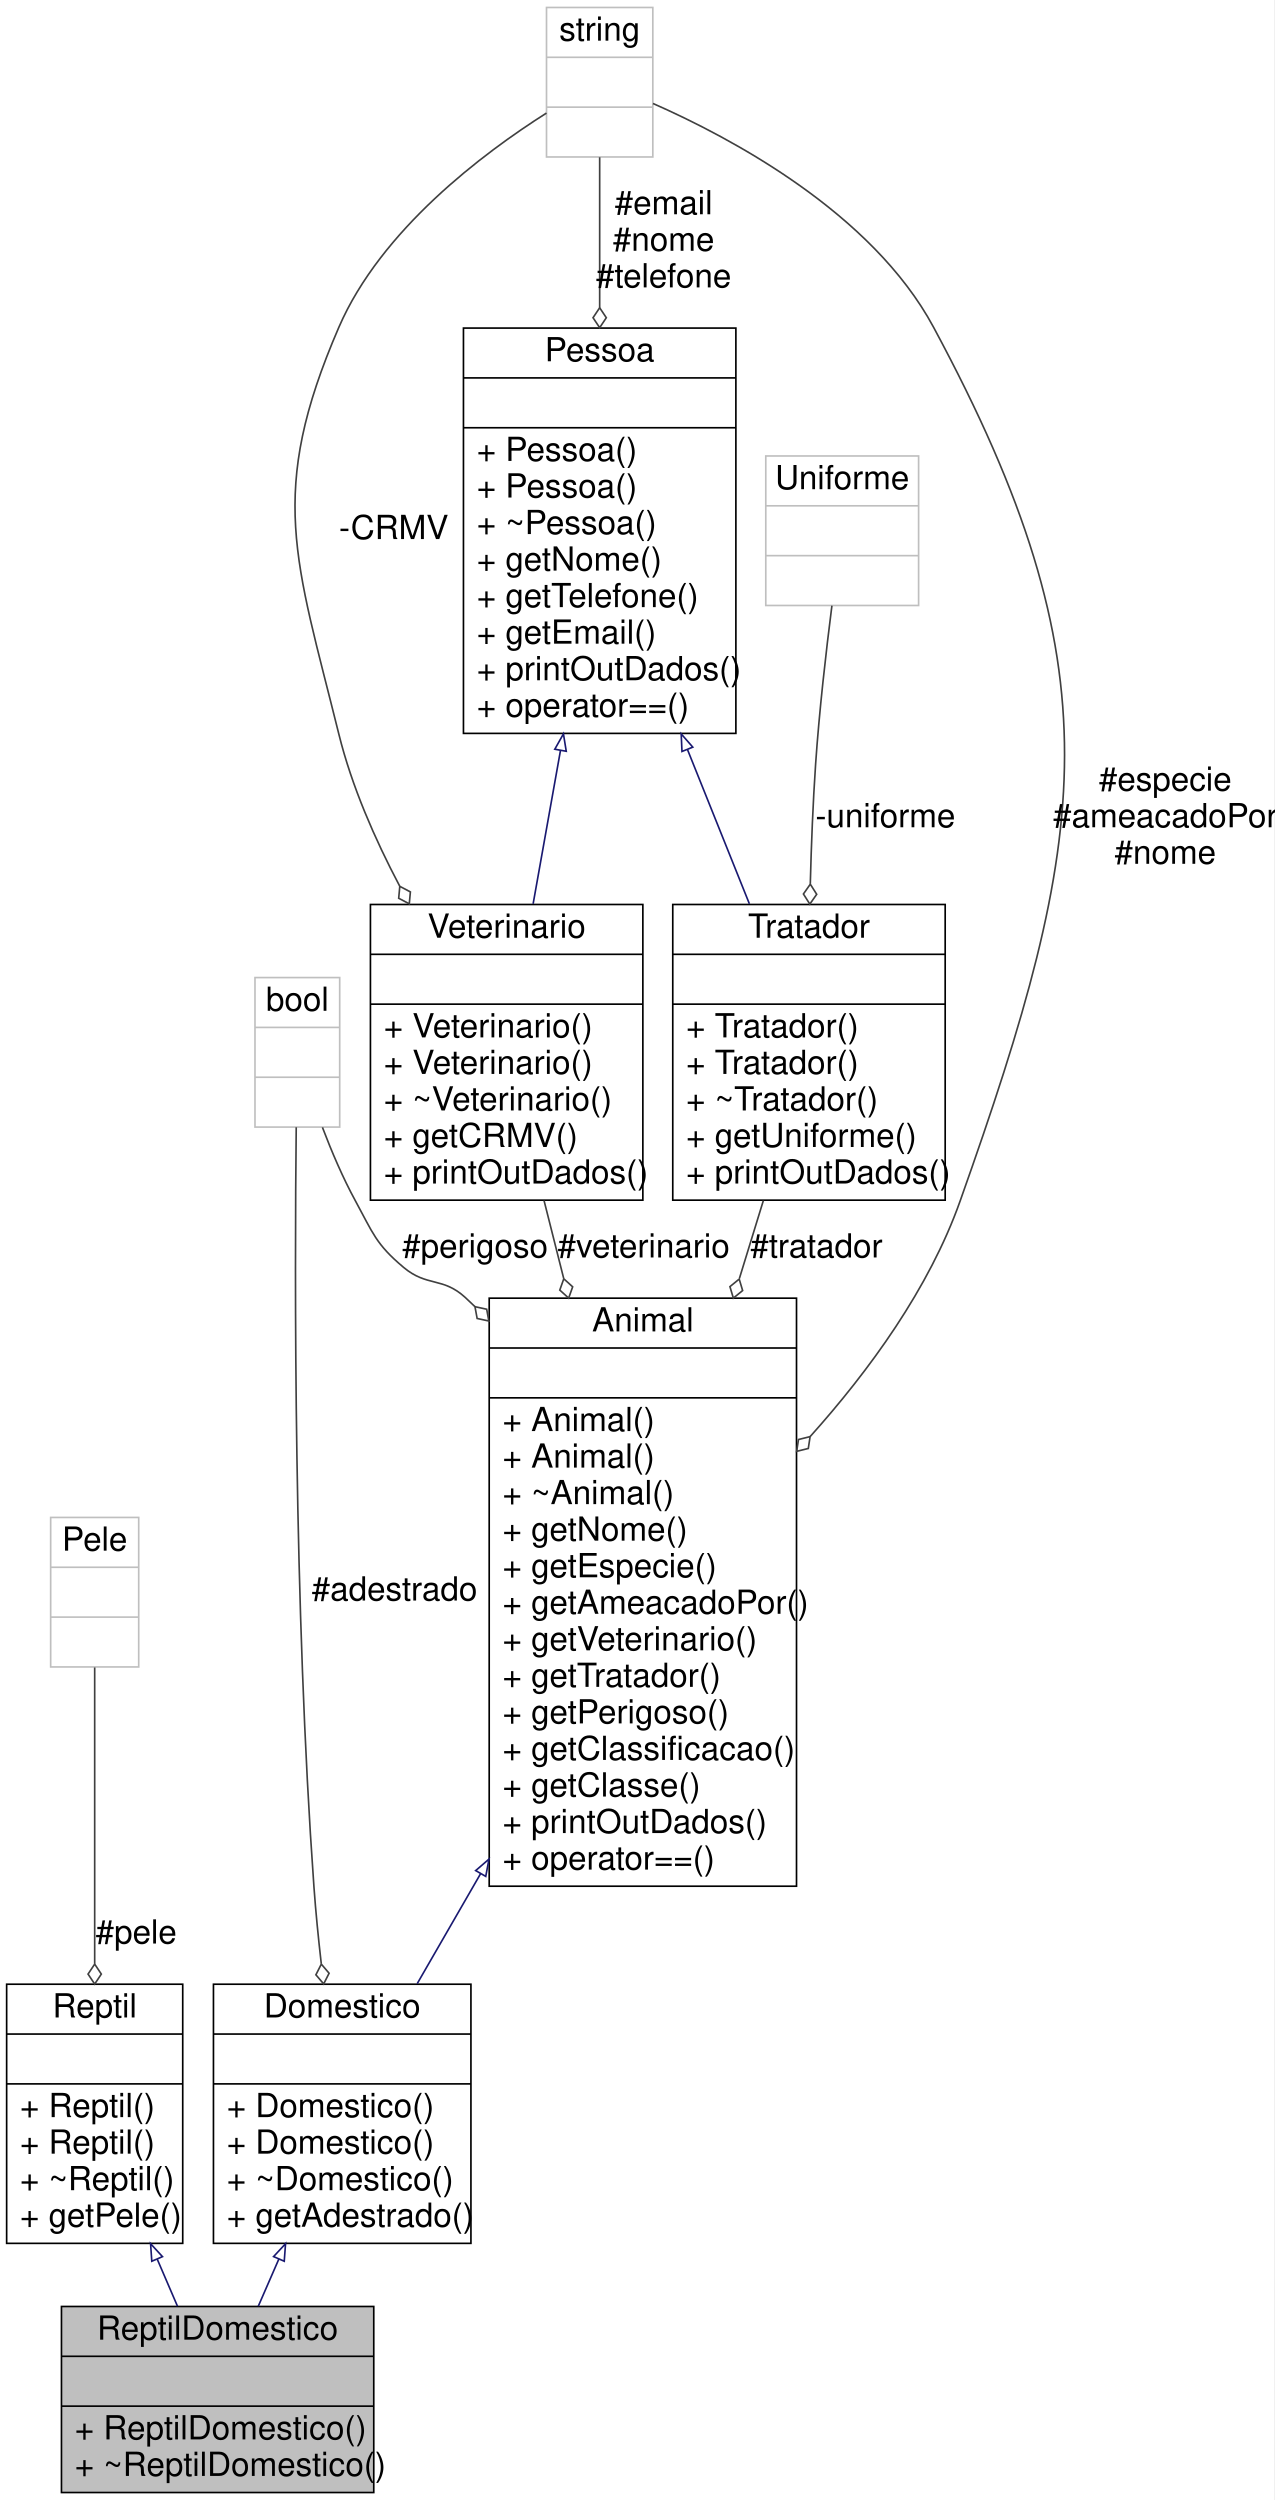
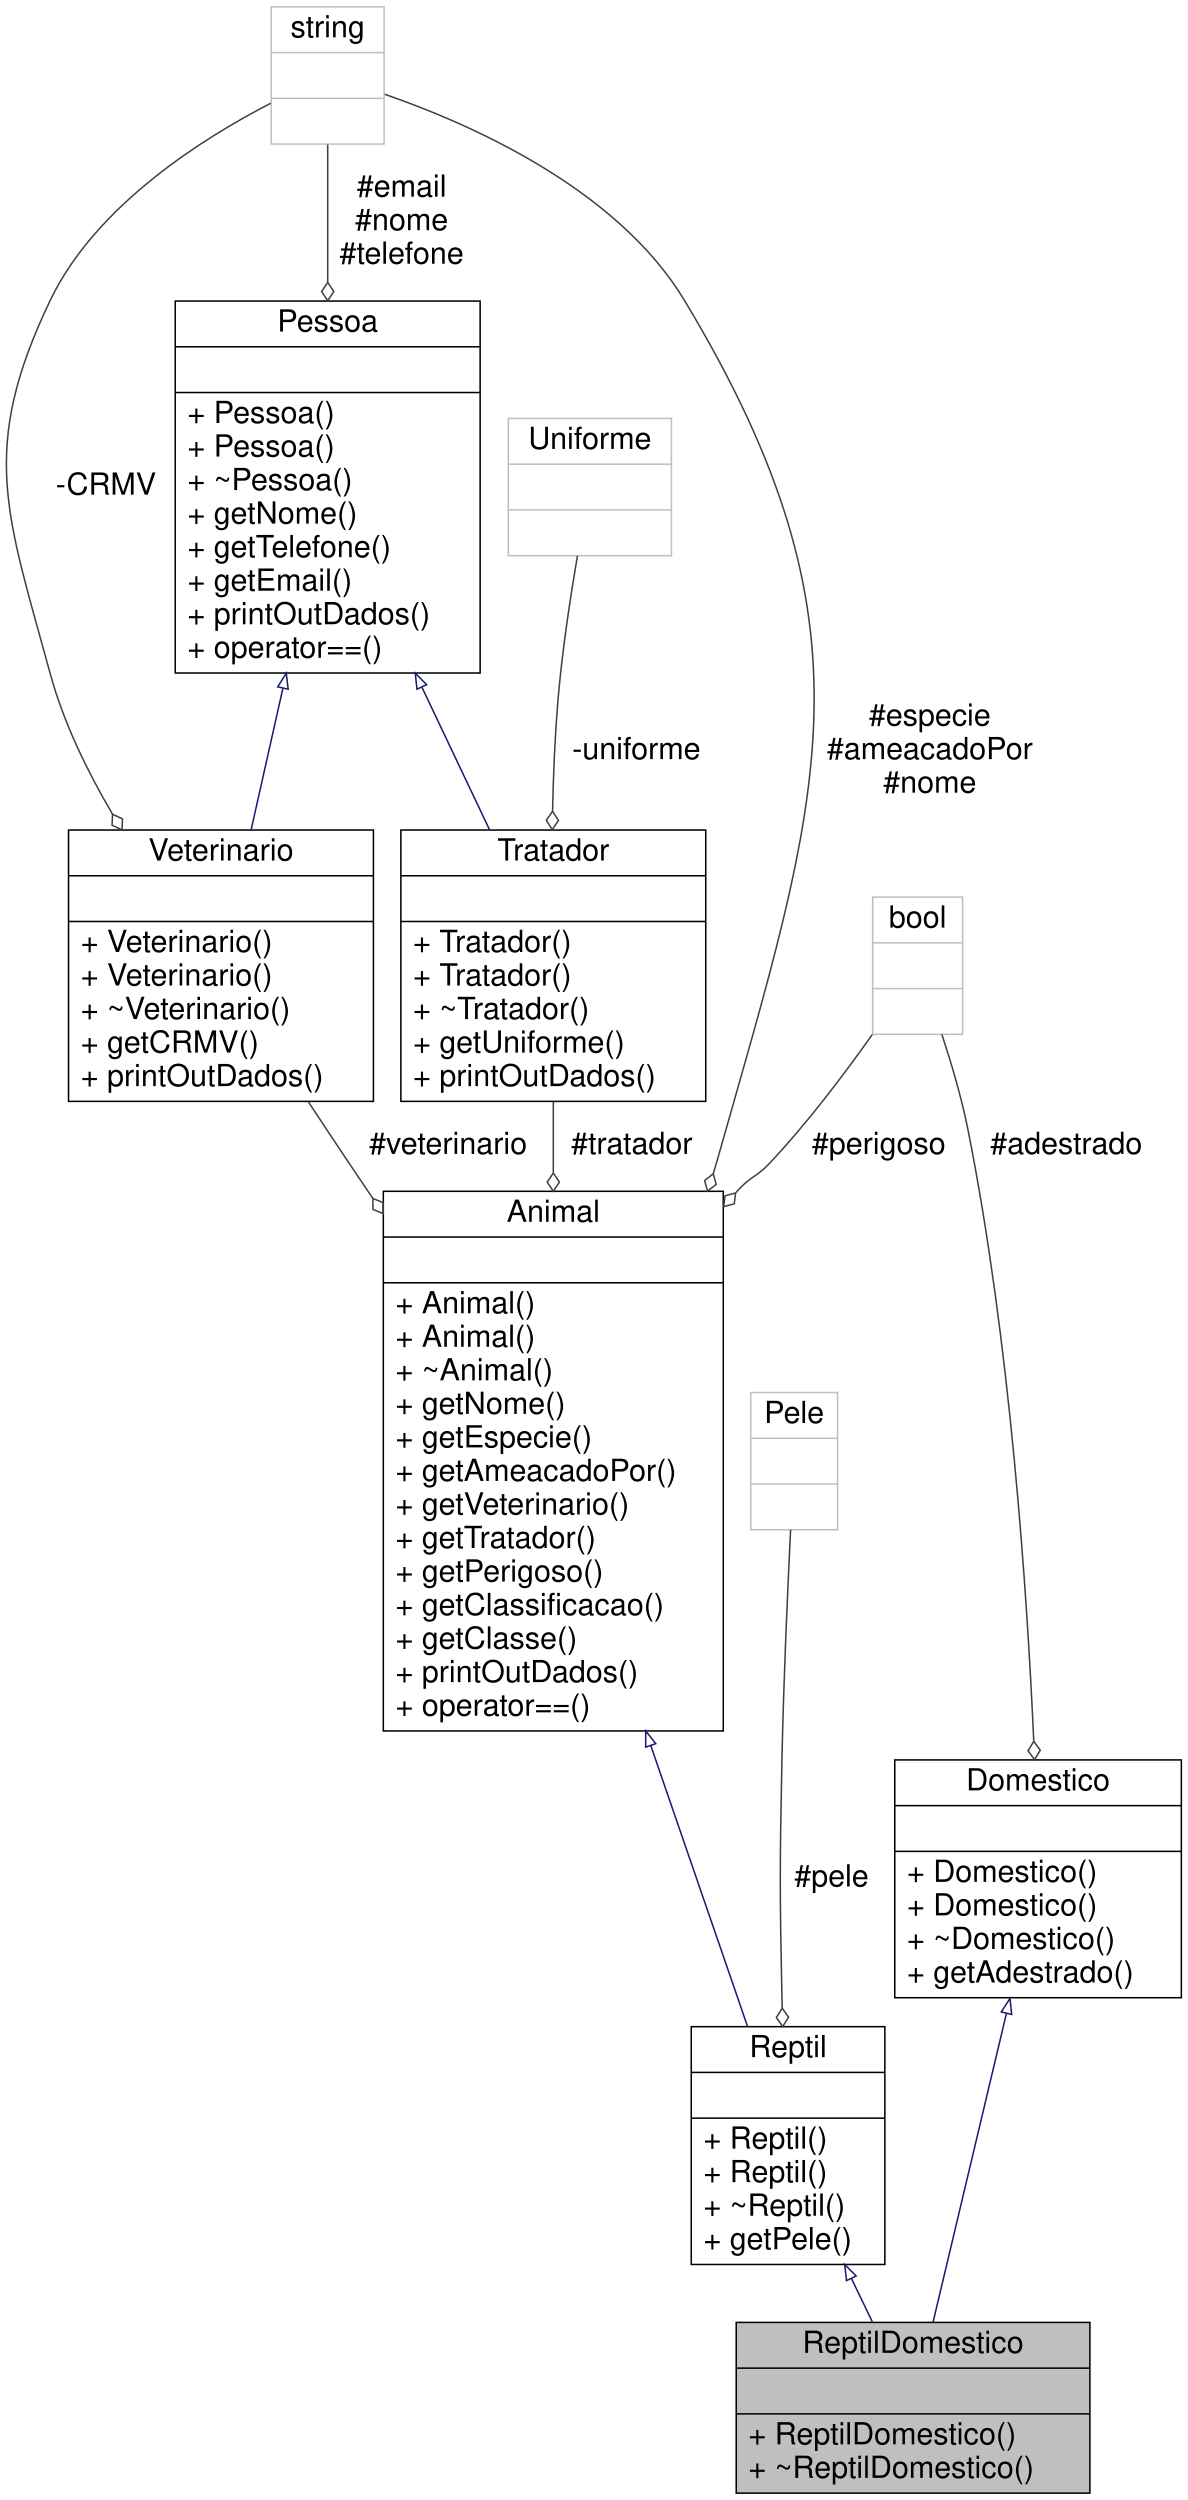
- <svg xmlns="http://www.w3.org/2000/svg" xmlns:xlink="http://www.w3.org/1999/xlink" width="767pt" height="1505pt" viewBox="0.00 0.00 767.00 1505.00">
-   <g id="graph0" class="graph" transform="scale(1 1) rotate(0) translate(4 1501)">
-     <polygon fill="#ffffff" stroke="transparent" points="-4,4 -4,-1501 763,-1501 763,4 -4,4" />
+ <svg xmlns="http://www.w3.org/2000/svg" xmlns:xlink="http://www.w3.org/1999/xlink" width="779pt" height="1640pt" viewBox="0.00 0.00 778.93 1640.00">
+   <g id="graph0" class="graph" transform="scale(1 1) rotate(0) translate(4 1636)">
+     <polygon fill="white" stroke="transparent" points="-4,4 -4,-1636 774.93,-1636 774.93,4 -4,4" />
    <g id="node1" class="node">
-       <polygon fill="#bfbfbf" stroke="#000000" points="33,-.5 33,-112.5 221,-112.5 221,-.5 33,-.5" />
-       <text text-anchor="middle" x="127" y="-92.5" font-family="Helvetica,sans-Serif" font-size="20.00" fill="#000000">ReptilDomestico</text>
-       <polyline fill="none" stroke="#000000" points="33,-82.5 221,-82.5 " />
-       <text text-anchor="middle" x="127" y="-62.5" font-family="Helvetica,sans-Serif" font-size="20.00" fill="#000000"> </text>
-       <polyline fill="none" stroke="#000000" points="33,-52.5 221,-52.5 " />
-       <text text-anchor="start" x="41" y="-32.5" font-family="Helvetica,sans-Serif" font-size="20.00" fill="#000000">+ ReptilDomestico()</text>
-       <text text-anchor="start" x="41" y="-10.5" font-family="Helvetica,sans-Serif" font-size="20.00" fill="#000000">+ ~ReptilDomestico()</text>
+       <g id="a_node1">
+         <a xlink:title="Implementação de animal com Classe e Categoria.">
+           <polygon fill="#bfbfbf" stroke="black" points="478.93,-0.5 478.93,-112.5 710.93,-112.5 710.93,-0.5 478.93,-0.5" />
+           <text text-anchor="middle" x="594.93" y="-92.5" font-family="Helvetica,sans-Serif" font-size="20.00">ReptilDomestico</text>
+           <polyline fill="none" stroke="black" points="478.93,-82.5 710.93,-82.5 " />
+           <text text-anchor="middle" x="594.93" y="-62.5" font-family="Helvetica,sans-Serif" font-size="20.00"> </text>
+           <polyline fill="none" stroke="black" points="478.93,-52.5 710.93,-52.5 " />
+           <text text-anchor="start" x="486.93" y="-32.5" font-family="Helvetica,sans-Serif" font-size="20.00">+ ReptilDomestico()</text>
+           <text text-anchor="start" x="486.93" y="-10.5" font-family="Helvetica,sans-Serif" font-size="20.00">+ ~ReptilDomestico()</text>
+         </a>
+       </g>
    </g>
    <g id="node2" class="node">
      <g id="a_node2">
-         <a xlink:href="classReptil.html" target="_top" xlink:title="Classificação base para Repteis. ">
-           <polygon fill="#ffffff" stroke="#000000" points="0,-150.5 0,-306.5 106,-306.5 106,-150.5 0,-150.5" />
-           <text text-anchor="middle" x="53" y="-286.5" font-family="Helvetica,sans-Serif" font-size="20.00" fill="#000000">Reptil</text>
-           <polyline fill="none" stroke="#000000" points="0,-276.5 106,-276.5 " />
-           <text text-anchor="middle" x="53" y="-256.5" font-family="Helvetica,sans-Serif" font-size="20.00" fill="#000000"> </text>
-           <polyline fill="none" stroke="#000000" points="0,-246.5 106,-246.5 " />
-           <text text-anchor="start" x="8" y="-226.5" font-family="Helvetica,sans-Serif" font-size="20.00" fill="#000000">+ Reptil()</text>
-           <text text-anchor="start" x="8" y="-204.5" font-family="Helvetica,sans-Serif" font-size="20.00" fill="#000000">+ Reptil()</text>
-           <text text-anchor="start" x="8" y="-182.5" font-family="Helvetica,sans-Serif" font-size="20.00" fill="#000000">+ ~Reptil()</text>
-           <text text-anchor="start" x="8" y="-160.5" font-family="Helvetica,sans-Serif" font-size="20.00" fill="#000000">+ getPele()</text>
+         <a xlink:href="classReptil.html" target="_top" xlink:title="Classificação base para Repteis.">
+           <polygon fill="white" stroke="black" points="449.43,-150.5 449.43,-306.5 576.43,-306.5 576.43,-150.5 449.43,-150.5" />
+           <text text-anchor="middle" x="512.93" y="-286.5" font-family="Helvetica,sans-Serif" font-size="20.00">Reptil</text>
+           <polyline fill="none" stroke="black" points="449.43,-276.5 576.43,-276.5 " />
+           <text text-anchor="middle" x="512.93" y="-256.5" font-family="Helvetica,sans-Serif" font-size="20.00"> </text>
+           <polyline fill="none" stroke="black" points="449.43,-246.5 576.43,-246.5 " />
+           <text text-anchor="start" x="457.43" y="-226.5" font-family="Helvetica,sans-Serif" font-size="20.00">+ Reptil()</text>
+           <text text-anchor="start" x="457.43" y="-204.5" font-family="Helvetica,sans-Serif" font-size="20.00">+ Reptil()</text>
+           <text text-anchor="start" x="457.43" y="-182.5" font-family="Helvetica,sans-Serif" font-size="20.00">+ ~Reptil()</text>
+           <text text-anchor="start" x="457.43" y="-160.5" font-family="Helvetica,sans-Serif" font-size="20.00">+ getPele()</text>
        </a>
      </g>
    </g>
    <g id="edge1" class="edge">
-       <path fill="none" stroke="#191970" d="M90.621,-141.056C94.773,-131.405 98.915,-121.779 102.837,-112.663" />
-       <polygon fill="none" stroke="#191970" points="87.381,-139.732 86.644,-150.301 93.811,-142.498 87.381,-139.732" />
+       <path fill="none" stroke="midnightblue" d="M554.54,-141.24C559.18,-131.62 563.81,-122.02 568.2,-112.93" />
+       <polygon fill="none" stroke="midnightblue" points="551.29,-139.93 550.09,-150.46 557.59,-142.97 551.29,-139.93" />
    </g>
    <g id="node3" class="node">
-       <polygon fill="#ffffff" stroke="#bfbfbf" points="26.5,-497.5 26.5,-587.5 79.5,-587.5 79.5,-497.5 26.5,-497.5" />
-       <text text-anchor="middle" x="53" y="-567.5" font-family="Helvetica,sans-Serif" font-size="20.00" fill="#000000">Pele</text>
-       <polyline fill="none" stroke="#bfbfbf" points="26.5,-557.5 79.5,-557.5 " />
-       <text text-anchor="middle" x="53" y="-537.5" font-family="Helvetica,sans-Serif" font-size="20.00" fill="#000000"> </text>
-       <polyline fill="none" stroke="#bfbfbf" points="26.5,-527.5 79.5,-527.5 " />
-       <text text-anchor="middle" x="53" y="-507.5" font-family="Helvetica,sans-Serif" font-size="20.00" fill="#000000"> </text>
+       <g id="a_node3">
+         <a xlink:href="classAnimal.html" target="_top" xlink:title="Implementação base para o cadastro de animais.">
+           <polygon fill="white" stroke="black" points="247.43,-500.5 247.43,-854.5 470.43,-854.5 470.43,-500.5 247.43,-500.5" />
+           <text text-anchor="middle" x="358.93" y="-834.5" font-family="Helvetica,sans-Serif" font-size="20.00">Animal</text>
+           <polyline fill="none" stroke="black" points="247.43,-824.5 470.43,-824.5 " />
+           <text text-anchor="middle" x="358.93" y="-804.5" font-family="Helvetica,sans-Serif" font-size="20.00"> </text>
+           <polyline fill="none" stroke="black" points="247.43,-794.5 470.43,-794.5 " />
+           <text text-anchor="start" x="255.43" y="-774.5" font-family="Helvetica,sans-Serif" font-size="20.00">+ Animal()</text>
+           <text text-anchor="start" x="255.43" y="-752.5" font-family="Helvetica,sans-Serif" font-size="20.00">+ Animal()</text>
+           <text text-anchor="start" x="255.43" y="-730.5" font-family="Helvetica,sans-Serif" font-size="20.00">+ ~Animal()</text>
+           <text text-anchor="start" x="255.43" y="-708.5" font-family="Helvetica,sans-Serif" font-size="20.00">+ getNome()</text>
+           <text text-anchor="start" x="255.43" y="-686.5" font-family="Helvetica,sans-Serif" font-size="20.00">+ getEspecie()</text>
+           <text text-anchor="start" x="255.43" y="-664.5" font-family="Helvetica,sans-Serif" font-size="20.00">+ getAmeacadoPor()</text>
+           <text text-anchor="start" x="255.43" y="-642.5" font-family="Helvetica,sans-Serif" font-size="20.00">+ getVeterinario()</text>
+           <text text-anchor="start" x="255.43" y="-620.5" font-family="Helvetica,sans-Serif" font-size="20.00">+ getTratador()</text>
+           <text text-anchor="start" x="255.43" y="-598.5" font-family="Helvetica,sans-Serif" font-size="20.00">+ getPerigoso()</text>
+           <text text-anchor="start" x="255.43" y="-576.5" font-family="Helvetica,sans-Serif" font-size="20.00">+ getClassificacao()</text>
+           <text text-anchor="start" x="255.43" y="-554.5" font-family="Helvetica,sans-Serif" font-size="20.00">+ getClasse()</text>
+           <text text-anchor="start" x="255.43" y="-532.5" font-family="Helvetica,sans-Serif" font-size="20.00">+ printOutDados()</text>
+           <text text-anchor="start" x="255.43" y="-510.5" font-family="Helvetica,sans-Serif" font-size="20.00">+ operator==()</text>
+         </a>
+       </g>
    </g>
    <g id="edge2" class="edge">
-       <path fill="none" stroke="#404040" d="M53,-497.177C53,-450.719 53,-377.213 53,-318.82" />
-       <polygon fill="none" stroke="#404040" points="53,-318.604 49,-312.604 53,-306.604 57,-312.604 53,-318.604" />
-       <text text-anchor="middle" x="78" y="-331" font-family="Helvetica,sans-Serif" font-size="20.00" fill="#000000"> #pele</text>
+       <path fill="none" stroke="midnightblue" d="M422.84,-490.99C445.07,-426.47 468.8,-357.6 486.32,-306.74" />
+       <polygon fill="none" stroke="midnightblue" points="419.53,-489.88 419.58,-500.48 426.14,-492.16 419.53,-489.88" />
    </g>
    <g id="node4" class="node">
      <g id="a_node4">
-         <a xlink:href="classDomestico.html" target="_top" xlink:title="Umas das definições de categoria para Animal. ">
-           <polygon fill="#ffffff" stroke="#000000" points="124.5,-150.5 124.5,-306.5 279.5,-306.5 279.5,-150.5 124.5,-150.5" />
-           <text text-anchor="middle" x="202" y="-286.5" font-family="Helvetica,sans-Serif" font-size="20.00" fill="#000000">Domestico</text>
-           <polyline fill="none" stroke="#000000" points="124.5,-276.5 279.5,-276.5 " />
-           <text text-anchor="middle" x="202" y="-256.5" font-family="Helvetica,sans-Serif" font-size="20.00" fill="#000000"> </text>
-           <polyline fill="none" stroke="#000000" points="124.5,-246.5 279.5,-246.5 " />
-           <text text-anchor="start" x="132.5" y="-226.5" font-family="Helvetica,sans-Serif" font-size="20.00" fill="#000000">+ Domestico()</text>
-           <text text-anchor="start" x="132.5" y="-204.5" font-family="Helvetica,sans-Serif" font-size="20.00" fill="#000000">+ Domestico()</text>
-           <text text-anchor="start" x="132.5" y="-182.5" font-family="Helvetica,sans-Serif" font-size="20.00" fill="#000000">+ ~Domestico()</text>
-           <text text-anchor="start" x="132.5" y="-160.5" font-family="Helvetica,sans-Serif" font-size="20.00" fill="#000000">+ getAdestrado()</text>
+         <a xlink:href="classTratador.html" target="_top" xlink:title="Implementação dos tratadores.">
+           <polygon fill="white" stroke="black" points="258.93,-913.5 258.93,-1091.5 458.93,-1091.5 458.93,-913.5 258.93,-913.5" />
+           <text text-anchor="middle" x="358.93" y="-1071.5" font-family="Helvetica,sans-Serif" font-size="20.00">Tratador</text>
+           <polyline fill="none" stroke="black" points="258.93,-1061.5 458.93,-1061.5 " />
+           <text text-anchor="middle" x="358.93" y="-1041.5" font-family="Helvetica,sans-Serif" font-size="20.00"> </text>
+           <polyline fill="none" stroke="black" points="258.93,-1031.5 458.93,-1031.5 " />
+           <text text-anchor="start" x="266.93" y="-1011.5" font-family="Helvetica,sans-Serif" font-size="20.00">+ Tratador()</text>
+           <text text-anchor="start" x="266.93" y="-989.5" font-family="Helvetica,sans-Serif" font-size="20.00">+ Tratador()</text>
+           <text text-anchor="start" x="266.93" y="-967.5" font-family="Helvetica,sans-Serif" font-size="20.00">+ ~Tratador()</text>
+           <text text-anchor="start" x="266.93" y="-945.5" font-family="Helvetica,sans-Serif" font-size="20.00">+ getUniforme()</text>
+           <text text-anchor="start" x="266.93" y="-923.5" font-family="Helvetica,sans-Serif" font-size="20.00">+ printOutDados()</text>
        </a>
      </g>
    </g>
    <g id="edge3" class="edge">
-       <path fill="none" stroke="#191970" d="M163.87,-141.056C159.662,-131.405 155.465,-121.779 151.489,-112.663" />
-       <polygon fill="none" stroke="#191970" points="160.696,-142.534 167.902,-150.301 167.113,-139.736 160.696,-142.534" />
+       <path fill="none" stroke="#404040" d="M358.93,-913.24C358.93,-898.58 358.93,-882.89 358.93,-866.85" />
+       <polygon fill="none" stroke="#404040" points="358.93,-866.52 354.93,-860.52 358.93,-854.52 362.93,-860.52 358.93,-866.52" />
+       <text text-anchor="middle" x="410.43" y="-879" font-family="Helvetica,sans-Serif" font-size="20.00"> #tratador</text>
    </g>
    <g id="node5" class="node">
      <g id="a_node5">
-         <a xlink:href="classAnimal.html" target="_top" xlink:title="Implementação base para o cadastro de animais. ">
-           <polygon fill="#ffffff" stroke="#000000" points="290.5,-365.5 290.5,-719.5 475.5,-719.5 475.5,-365.5 290.5,-365.5" />
-           <text text-anchor="middle" x="383" y="-699.5" font-family="Helvetica,sans-Serif" font-size="20.00" fill="#000000">Animal</text>
-           <polyline fill="none" stroke="#000000" points="290.5,-689.5 475.5,-689.5 " />
-           <text text-anchor="middle" x="383" y="-669.5" font-family="Helvetica,sans-Serif" font-size="20.00" fill="#000000"> </text>
-           <polyline fill="none" stroke="#000000" points="290.5,-659.5 475.5,-659.5 " />
-           <text text-anchor="start" x="298.5" y="-639.5" font-family="Helvetica,sans-Serif" font-size="20.00" fill="#000000">+ Animal()</text>
-           <text text-anchor="start" x="298.5" y="-617.5" font-family="Helvetica,sans-Serif" font-size="20.00" fill="#000000">+ Animal()</text>
-           <text text-anchor="start" x="298.5" y="-595.5" font-family="Helvetica,sans-Serif" font-size="20.00" fill="#000000">+ ~Animal()</text>
-           <text text-anchor="start" x="298.5" y="-573.5" font-family="Helvetica,sans-Serif" font-size="20.00" fill="#000000">+ getNome()</text>
-           <text text-anchor="start" x="298.5" y="-551.5" font-family="Helvetica,sans-Serif" font-size="20.00" fill="#000000">+ getEspecie()</text>
-           <text text-anchor="start" x="298.5" y="-529.5" font-family="Helvetica,sans-Serif" font-size="20.00" fill="#000000">+ getAmeacadoPor()</text>
-           <text text-anchor="start" x="298.5" y="-507.5" font-family="Helvetica,sans-Serif" font-size="20.00" fill="#000000">+ getVeterinario()</text>
-           <text text-anchor="start" x="298.5" y="-485.5" font-family="Helvetica,sans-Serif" font-size="20.00" fill="#000000">+ getTratador()</text>
-           <text text-anchor="start" x="298.5" y="-463.5" font-family="Helvetica,sans-Serif" font-size="20.00" fill="#000000">+ getPerigoso()</text>
-           <text text-anchor="start" x="298.5" y="-441.5" font-family="Helvetica,sans-Serif" font-size="20.00" fill="#000000">+ getClassificacao()</text>
-           <text text-anchor="start" x="298.5" y="-419.5" font-family="Helvetica,sans-Serif" font-size="20.00" fill="#000000">+ getClasse()</text>
-           <text text-anchor="start" x="298.5" y="-397.5" font-family="Helvetica,sans-Serif" font-size="20.00" fill="#000000">+ printOutDados()</text>
-           <text text-anchor="start" x="298.5" y="-375.5" font-family="Helvetica,sans-Serif" font-size="20.00" fill="#000000">+ operator==()</text>
+         <a xlink:href="classPessoa.html" target="_top" xlink:title="Classe base dos funcionarios.">
+           <polygon fill="white" stroke="black" points="110.93,-1194.5 110.93,-1438.5 310.93,-1438.5 310.93,-1194.5 110.93,-1194.5" />
+           <text text-anchor="middle" x="210.93" y="-1418.5" font-family="Helvetica,sans-Serif" font-size="20.00">Pessoa</text>
+           <polyline fill="none" stroke="black" points="110.93,-1408.5 310.93,-1408.5 " />
+           <text text-anchor="middle" x="210.93" y="-1388.5" font-family="Helvetica,sans-Serif" font-size="20.00"> </text>
+           <polyline fill="none" stroke="black" points="110.93,-1378.5 310.93,-1378.5 " />
+           <text text-anchor="start" x="118.93" y="-1358.5" font-family="Helvetica,sans-Serif" font-size="20.00">+ Pessoa()</text>
+           <text text-anchor="start" x="118.93" y="-1336.5" font-family="Helvetica,sans-Serif" font-size="20.00">+ Pessoa()</text>
+           <text text-anchor="start" x="118.93" y="-1314.5" font-family="Helvetica,sans-Serif" font-size="20.00">+ ~Pessoa()</text>
+           <text text-anchor="start" x="118.93" y="-1292.5" font-family="Helvetica,sans-Serif" font-size="20.00">+ getNome()</text>
+           <text text-anchor="start" x="118.93" y="-1270.5" font-family="Helvetica,sans-Serif" font-size="20.00">+ getTelefone()</text>
+           <text text-anchor="start" x="118.93" y="-1248.5" font-family="Helvetica,sans-Serif" font-size="20.00">+ getEmail()</text>
+           <text text-anchor="start" x="118.93" y="-1226.5" font-family="Helvetica,sans-Serif" font-size="20.00">+ printOutDados()</text>
+           <text text-anchor="start" x="118.93" y="-1204.5" font-family="Helvetica,sans-Serif" font-size="20.00">+ operator==()</text>
        </a>
      </g>
    </g>
    <g id="edge4" class="edge">
-       <path fill="none" stroke="#191970" d="M285.271,-372.959C271.963,-349.873 258.865,-327.15 247.138,-306.805" />
-       <polygon fill="none" stroke="#191970" points="282.353,-374.905 290.379,-381.821 288.417,-371.409 282.353,-374.905" />
+       <path fill="none" stroke="midnightblue" d="M272.77,-1185.14C287.72,-1153.62 303.35,-1120.67 317.13,-1091.62" />
+       <polygon fill="none" stroke="midnightblue" points="269.49,-1183.89 268.37,-1194.43 275.81,-1186.89 269.49,-1183.89" />
+     </g>
+     <g id="node9" class="node">
+       <g id="a_node9">
+         <a xlink:href="classVeterinario.html" target="_top" xlink:title="Implementação dos veterinarios.">
+           <polygon fill="white" stroke="black" points="40.93,-913.5 40.93,-1091.5 240.93,-1091.5 240.93,-913.5 40.93,-913.5" />
+           <text text-anchor="middle" x="140.93" y="-1071.5" font-family="Helvetica,sans-Serif" font-size="20.00">Veterinario</text>
+           <polyline fill="none" stroke="black" points="40.93,-1061.5 240.93,-1061.5 " />
+           <text text-anchor="middle" x="140.93" y="-1041.5" font-family="Helvetica,sans-Serif" font-size="20.00"> </text>
+           <polyline fill="none" stroke="black" points="40.93,-1031.5 240.93,-1031.5 " />
+           <text text-anchor="start" x="48.93" y="-1011.5" font-family="Helvetica,sans-Serif" font-size="20.00">+ Veterinario()</text>
+           <text text-anchor="start" x="48.93" y="-989.5" font-family="Helvetica,sans-Serif" font-size="20.00">+ Veterinario()</text>
+           <text text-anchor="start" x="48.93" y="-967.5" font-family="Helvetica,sans-Serif" font-size="20.00">+ ~Veterinario()</text>
+           <text text-anchor="start" x="48.93" y="-945.5" font-family="Helvetica,sans-Serif" font-size="20.00">+ getCRMV()</text>
+           <text text-anchor="start" x="48.93" y="-923.5" font-family="Helvetica,sans-Serif" font-size="20.00">+ printOutDados()</text>
+         </a>
+       </g>
+     </g>
+     <g id="edge10" class="edge">
+       <path fill="none" stroke="midnightblue" d="M181.5,-1184.33C174.49,-1153.06 167.17,-1120.42 160.7,-1091.62" />
+       <polygon fill="none" stroke="midnightblue" points="178.16,-1185.43 183.77,-1194.43 184.99,-1183.9 178.16,-1185.43" />
    </g>
    <g id="node6" class="node">
      <g id="a_node6">
-         <a xlink:href="classTratador.html" target="_top" xlink:title="Implementação dos tratadores. ">
-           <polygon fill="#ffffff" stroke="#000000" points="401,-778.5 401,-956.5 565,-956.5 565,-778.5 401,-778.5" />
-           <text text-anchor="middle" x="483" y="-936.5" font-family="Helvetica,sans-Serif" font-size="20.00" fill="#000000">Tratador</text>
-           <polyline fill="none" stroke="#000000" points="401,-926.5 565,-926.5 " />
-           <text text-anchor="middle" x="483" y="-906.5" font-family="Helvetica,sans-Serif" font-size="20.00" fill="#000000"> </text>
-           <polyline fill="none" stroke="#000000" points="401,-896.5 565,-896.5 " />
-           <text text-anchor="start" x="409" y="-876.5" font-family="Helvetica,sans-Serif" font-size="20.00" fill="#000000">+ Tratador()</text>
-           <text text-anchor="start" x="409" y="-854.5" font-family="Helvetica,sans-Serif" font-size="20.00" fill="#000000">+ Tratador()</text>
-           <text text-anchor="start" x="409" y="-832.5" font-family="Helvetica,sans-Serif" font-size="20.00" fill="#000000">+ ~Tratador()</text>
-           <text text-anchor="start" x="409" y="-810.5" font-family="Helvetica,sans-Serif" font-size="20.00" fill="#000000">+ getUniforme()</text>
-           <text text-anchor="start" x="409" y="-788.5" font-family="Helvetica,sans-Serif" font-size="20.00" fill="#000000">+ printOutDados()</text>
-         </a>
-       </g>
+         <a xlink:title=" ">
+           <polygon fill="white" stroke="#bfbfbf" points="173.93,-1541.5 173.93,-1631.5 247.93,-1631.5 247.93,-1541.5 173.93,-1541.5" />
+           <text text-anchor="middle" x="210.93" y="-1611.5" font-family="Helvetica,sans-Serif" font-size="20.00">string</text>
+           <polyline fill="none" stroke="#bfbfbf" points="173.93,-1601.5 247.93,-1601.5 " />
+           <text text-anchor="middle" x="210.93" y="-1581.5" font-family="Helvetica,sans-Serif" font-size="20.00"> </text>
+           <polyline fill="none" stroke="#bfbfbf" points="173.93,-1571.5 247.93,-1571.5 " />
+           <text text-anchor="middle" x="210.93" y="-1551.5" font-family="Helvetica,sans-Serif" font-size="20.00"> </text>
+         </a>
+       </g>
+     </g>
+     <g id="edge8" class="edge">
+       <path fill="none" stroke="#404040" d="M248.35,-1574.13C302.29,-1555.55 400.33,-1513.13 444.93,-1439 574.72,-1223.31 534.64,-1115.17 465.93,-873 465.28,-870.71 464.6,-868.41 463.89,-866.11" />
+       <polygon fill="none" stroke="#404040" points="463.86,-866.01 458.18,-861.57 460.1,-854.62 465.78,-859.06 463.86,-866.01" />
+       <text text-anchor="middle" x="605.93" y="-1160" font-family="Helvetica,sans-Serif" font-size="20.00"> #especie</text>
+       <text text-anchor="middle" x="605.93" y="-1138" font-family="Helvetica,sans-Serif" font-size="20.00">#ameacadoPor</text>
+       <text text-anchor="middle" x="605.93" y="-1116" font-family="Helvetica,sans-Serif" font-size="20.00">#nome</text>
    </g>
    <g id="edge5" class="edge">
-       <path fill="none" stroke="#404040" d="M455.542,-778.262C450.983,-763.443 446.107,-747.596 441.12,-731.39" />
-       <polygon fill="none" stroke="#404040" points="441.001,-731.004 435.414,-726.446 437.472,-719.535 443.06,-724.093 441.001,-731.004" />
-       <text text-anchor="middle" x="487.5" y="-744" font-family="Helvetica,sans-Serif" font-size="20.00" fill="#000000"> #tratador</text>
+       <path fill="none" stroke="#404040" d="M210.93,-1541.25C210.93,-1516.22 210.93,-1483.47 210.93,-1450.77" />
+       <polygon fill="none" stroke="#404040" points="210.93,-1450.74 206.93,-1444.74 210.93,-1438.74 214.93,-1444.74 210.93,-1450.74" />
+       <text text-anchor="middle" x="259.43" y="-1507" font-family="Helvetica,sans-Serif" font-size="20.00"> #email</text>
+       <text text-anchor="middle" x="259.43" y="-1485" font-family="Helvetica,sans-Serif" font-size="20.00">#nome</text>
+       <text text-anchor="middle" x="259.43" y="-1463" font-family="Helvetica,sans-Serif" font-size="20.00">#telefone</text>
+     </g>
+     <g id="edge11" class="edge">
+       <path fill="none" stroke="#404040" d="M173.58,-1568.27C129.61,-1545.65 58.8,-1501.38 28.93,-1439 -18.09,-1340.79 0.34,-1299.07 28.93,-1194 37.59,-1162.18 53.06,-1130.26 69.79,-1101.89" />
+       <polygon fill="none" stroke="#404040" points="69.8,-1101.87 69.48,-1094.67 76,-1091.6 76.32,-1098.8 69.8,-1101.87" />
+       <text text-anchor="middle" x="65.43" y="-1311.5" font-family="Helvetica,sans-Serif" font-size="20.00"> -CRMV</text>
    </g>
    <g id="node7" class="node">
      <g id="a_node7">
-         <a xlink:href="classPessoa.html" target="_top" xlink:title="Classe base dos funcionarios. ">
-           <polygon fill="#ffffff" stroke="#000000" points="275,-1059.5 275,-1303.5 439,-1303.5 439,-1059.5 275,-1059.5" />
-           <text text-anchor="middle" x="357" y="-1283.5" font-family="Helvetica,sans-Serif" font-size="20.00" fill="#000000">Pessoa</text>
-           <polyline fill="none" stroke="#000000" points="275,-1273.5 439,-1273.5 " />
-           <text text-anchor="middle" x="357" y="-1253.5" font-family="Helvetica,sans-Serif" font-size="20.00" fill="#000000"> </text>
-           <polyline fill="none" stroke="#000000" points="275,-1243.5 439,-1243.5 " />
-           <text text-anchor="start" x="283" y="-1223.5" font-family="Helvetica,sans-Serif" font-size="20.00" fill="#000000">+ Pessoa()</text>
-           <text text-anchor="start" x="283" y="-1201.5" font-family="Helvetica,sans-Serif" font-size="20.00" fill="#000000">+ Pessoa()</text>
-           <text text-anchor="start" x="283" y="-1179.5" font-family="Helvetica,sans-Serif" font-size="20.00" fill="#000000">+ ~Pessoa()</text>
-           <text text-anchor="start" x="283" y="-1157.5" font-family="Helvetica,sans-Serif" font-size="20.00" fill="#000000">+ getNome()</text>
-           <text text-anchor="start" x="283" y="-1135.5" font-family="Helvetica,sans-Serif" font-size="20.00" fill="#000000">+ getTelefone()</text>
-           <text text-anchor="start" x="283" y="-1113.5" font-family="Helvetica,sans-Serif" font-size="20.00" fill="#000000">+ getEmail()</text>
-           <text text-anchor="start" x="283" y="-1091.5" font-family="Helvetica,sans-Serif" font-size="20.00" fill="#000000">+ printOutDados()</text>
-           <text text-anchor="start" x="283" y="-1069.5" font-family="Helvetica,sans-Serif" font-size="20.00" fill="#000000">+ operator==()</text>
+         <a xlink:title=" ">
+           <polygon fill="white" stroke="#bfbfbf" points="329.43,-1271.5 329.43,-1361.5 436.43,-1361.5 436.43,-1271.5 329.43,-1271.5" />
+           <text text-anchor="middle" x="382.93" y="-1341.5" font-family="Helvetica,sans-Serif" font-size="20.00">Uniforme</text>
+           <polyline fill="none" stroke="#bfbfbf" points="329.43,-1331.5 436.43,-1331.5 " />
+           <text text-anchor="middle" x="382.93" y="-1311.5" font-family="Helvetica,sans-Serif" font-size="20.00"> </text>
+           <polyline fill="none" stroke="#bfbfbf" points="329.43,-1301.5 436.43,-1301.5 " />
+           <text text-anchor="middle" x="382.93" y="-1281.5" font-family="Helvetica,sans-Serif" font-size="20.00"> </text>
        </a>
      </g>
    </g>
    <g id="edge6" class="edge">
-       <path fill="none" stroke="#191970" d="M409.946,-1049.556C422.479,-1018.321 435.558,-985.728 447.128,-956.896" />
-       <polygon fill="none" stroke="#191970" points="406.552,-1048.616 406.076,-1059.2 413.048,-1051.223 406.552,-1048.616" />
+       <path fill="none" stroke="#404040" d="M374.77,-1271.38C370.08,-1244.03 364.62,-1208.09 361.93,-1176 359.99,-1152.74 358.95,-1127.66 358.45,-1104.02" />
+       <polygon fill="none" stroke="#404040" points="358.44,-1103.81 354.34,-1097.88 358.23,-1091.81 362.34,-1097.74 358.44,-1103.81" />
+       <text text-anchor="middle" x="413.43" y="-1138" font-family="Helvetica,sans-Serif" font-size="20.00"> -uniforme</text>
+     </g>
+     <g id="node8" class="node">
+       <g id="a_node8">
+         <a xlink:title=" ">
+           <polygon fill="white" stroke="#bfbfbf" points="568.43,-957.5 568.43,-1047.5 627.43,-1047.5 627.43,-957.5 568.43,-957.5" />
+           <text text-anchor="middle" x="597.93" y="-1027.5" font-family="Helvetica,sans-Serif" font-size="20.00">bool</text>
+           <polyline fill="none" stroke="#bfbfbf" points="568.43,-1017.5 627.43,-1017.5 " />
+           <text text-anchor="middle" x="597.93" y="-997.5" font-family="Helvetica,sans-Serif" font-size="20.00"> </text>
+           <polyline fill="none" stroke="#bfbfbf" points="568.43,-987.5 627.43,-987.5 " />
+           <text text-anchor="middle" x="597.93" y="-967.5" font-family="Helvetica,sans-Serif" font-size="20.00"> </text>
+         </a>
+       </g>
+     </g>
+     <g id="edge7" class="edge">
+       <path fill="none" stroke="#404040" d="M568.23,-957.4C550.06,-931.7 525.63,-899.27 500.93,-873 492.51,-864.04 488.14,-864.15 479.93,-855 479.55,-854.57 479.16,-854.13 478.77,-853.7" />
+       <polygon fill="none" stroke="#404040" points="478.55,-853.45 471.6,-851.55 470.68,-844.4 477.63,-846.3 478.55,-853.45" />
+       <text text-anchor="middle" x="572.43" y="-879" font-family="Helvetica,sans-Serif" font-size="20.00"> #perigoso</text>
    </g>
    <g id="node11" class="node">
      <g id="a_node11">
-         <a xlink:href="classVeterinario.html" target="_top" xlink:title="Implementação dos veterinarios. ">
-           <polygon fill="#ffffff" stroke="#000000" points="219,-778.5 219,-956.5 383,-956.5 383,-778.5 219,-778.5" />
-           <text text-anchor="middle" x="301" y="-936.5" font-family="Helvetica,sans-Serif" font-size="20.00" fill="#000000">Veterinario</text>
-           <polyline fill="none" stroke="#000000" points="219,-926.5 383,-926.5 " />
-           <text text-anchor="middle" x="301" y="-906.5" font-family="Helvetica,sans-Serif" font-size="20.00" fill="#000000"> </text>
-           <polyline fill="none" stroke="#000000" points="219,-896.5 383,-896.5 " />
-           <text text-anchor="start" x="227" y="-876.5" font-family="Helvetica,sans-Serif" font-size="20.00" fill="#000000">+ Veterinario()</text>
-           <text text-anchor="start" x="227" y="-854.5" font-family="Helvetica,sans-Serif" font-size="20.00" fill="#000000">+ Veterinario()</text>
-           <text text-anchor="start" x="227" y="-832.5" font-family="Helvetica,sans-Serif" font-size="20.00" fill="#000000">+ ~Veterinario()</text>
-           <text text-anchor="start" x="227" y="-810.5" font-family="Helvetica,sans-Serif" font-size="20.00" fill="#000000">+ getCRMV()</text>
-           <text text-anchor="start" x="227" y="-788.5" font-family="Helvetica,sans-Serif" font-size="20.00" fill="#000000">+ printOutDados()</text>
+         <a xlink:href="classDomestico.html" target="_top" xlink:title="Umas das definições de categoria para Animal.">
+           <polygon fill="white" stroke="black" points="582.93,-325.5 582.93,-481.5 770.93,-481.5 770.93,-325.5 582.93,-325.5" />
+           <text text-anchor="middle" x="676.93" y="-461.5" font-family="Helvetica,sans-Serif" font-size="20.00">Domestico</text>
+           <polyline fill="none" stroke="black" points="582.93,-451.5 770.93,-451.5 " />
+           <text text-anchor="middle" x="676.93" y="-431.5" font-family="Helvetica,sans-Serif" font-size="20.00"> </text>
+           <polyline fill="none" stroke="black" points="582.93,-421.5 770.93,-421.5 " />
+           <text text-anchor="start" x="590.93" y="-401.5" font-family="Helvetica,sans-Serif" font-size="20.00">+ Domestico()</text>
+           <text text-anchor="start" x="590.93" y="-379.5" font-family="Helvetica,sans-Serif" font-size="20.00">+ Domestico()</text>
+           <text text-anchor="start" x="590.93" y="-357.5" font-family="Helvetica,sans-Serif" font-size="20.00">+ ~Domestico()</text>
+           <text text-anchor="start" x="590.93" y="-335.5" font-family="Helvetica,sans-Serif" font-size="20.00">+ getAdestrado()</text>
+         </a>
+       </g>
+     </g>
+     <g id="edge14" class="edge">
+       <path fill="none" stroke="#404040" d="M613.82,-957.47C620.09,-938.48 626.77,-915.88 630.93,-895 658.57,-756.51 669.69,-592.62 674.11,-493.71" />
+       <polygon fill="none" stroke="#404040" points="674.11,-493.67 670.37,-487.5 674.63,-481.68 678.36,-487.84 674.11,-493.67" />
+       <text text-anchor="middle" x="695.43" y="-879" font-family="Helvetica,sans-Serif" font-size="20.00"> #adestrado</text>
+     </g>
+     <g id="edge9" class="edge">
+       <path fill="none" stroke="#404040" d="M198.26,-913.18C207.14,-899.69 216.24,-885.95 224.93,-873 230.03,-865.4 235.27,-857.64 240.56,-849.82" />
+       <polygon fill="none" stroke="#404040" points="240.57,-849.81 240.63,-842.6 247.31,-839.88 247.25,-847.09 240.57,-849.81" />
+       <text text-anchor="middle" x="289.93" y="-879" font-family="Helvetica,sans-Serif" font-size="20.00"> #veterinario</text>
+     </g>
+     <g id="node10" class="node">
+       <g id="a_node10">
+         <a xlink:title=" ">
+           <polygon fill="white" stroke="#bfbfbf" points="488.43,-632.5 488.43,-722.5 545.43,-722.5 545.43,-632.5 488.43,-632.5" />
+           <text text-anchor="middle" x="516.93" y="-702.5" font-family="Helvetica,sans-Serif" font-size="20.00">Pele</text>
+           <polyline fill="none" stroke="#bfbfbf" points="488.43,-692.5 545.43,-692.5 " />
+           <text text-anchor="middle" x="516.93" y="-672.5" font-family="Helvetica,sans-Serif" font-size="20.00"> </text>
+           <polyline fill="none" stroke="#bfbfbf" points="488.43,-662.5 545.43,-662.5 " />
+           <text text-anchor="middle" x="516.93" y="-642.5" font-family="Helvetica,sans-Serif" font-size="20.00"> </text>
        </a>
      </g>
    </g>
    <g id="edge12" class="edge">
-       <path fill="none" stroke="#191970" d="M333.397,-1049.152C327.848,-1018.04 322.063,-985.604 316.943,-956.896" />
-       <polygon fill="none" stroke="#191970" points="329.987,-1049.97 335.189,-1059.2 336.878,-1048.741 329.987,-1049.97" />
-     </g>
-     <g id="node8" class="node">
-       <polygon fill="#ffffff" stroke="#bfbfbf" points="325,-1406.5 325,-1496.5 389,-1496.5 389,-1406.5 325,-1406.5" />
-       <text text-anchor="middle" x="357" y="-1476.5" font-family="Helvetica,sans-Serif" font-size="20.00" fill="#000000">string</text>
-       <polyline fill="none" stroke="#bfbfbf" points="325,-1466.5 389,-1466.5 " />
-       <text text-anchor="middle" x="357" y="-1446.5" font-family="Helvetica,sans-Serif" font-size="20.00" fill="#000000"> </text>
-       <polyline fill="none" stroke="#bfbfbf" points="325,-1436.5 389,-1436.5 " />
-       <text text-anchor="middle" x="357" y="-1416.5" font-family="Helvetica,sans-Serif" font-size="20.00" fill="#000000"> </text>
-     </g>
-     <g id="edge10" class="edge">
-       <path fill="none" stroke="#404040" d="M389.09,-1438.703C435.774,-1418.16 520.884,-1372.993 558,-1304 668.806,-1098.028 652.156,-998.441 574,-778 555.356,-725.415 519.413,-676.006 483.689,-636.157" />
-       <polygon fill="none" stroke="#404040" points="483.682,-636.149 476.683,-634.411 475.595,-627.283 482.594,-629.02 483.682,-636.149" />
-       <text text-anchor="middle" x="697.5" y="-1025" font-family="Helvetica,sans-Serif" font-size="20.00" fill="#000000"> #especie</text>
-       <text text-anchor="middle" x="697.5" y="-1003" font-family="Helvetica,sans-Serif" font-size="20.00" fill="#000000">#ameacadoPor</text>
-       <text text-anchor="middle" x="697.5" y="-981" font-family="Helvetica,sans-Serif" font-size="20.00" fill="#000000">#nome</text>
-     </g>
-     <g id="edge7" class="edge">
-       <path fill="none" stroke="#404040" d="M357,-1406.308C357,-1381.172 357,-1348.434 357,-1315.754" />
-       <polygon fill="none" stroke="#404040" points="357,-1315.731 353,-1309.731 357,-1303.731 361,-1309.731 357,-1315.731" />
-       <text text-anchor="middle" x="395.5" y="-1372" font-family="Helvetica,sans-Serif" font-size="20.00" fill="#000000"> #email</text>
-       <text text-anchor="middle" x="395.5" y="-1350" font-family="Helvetica,sans-Serif" font-size="20.00" fill="#000000">#nome</text>
-       <text text-anchor="middle" x="395.5" y="-1328" font-family="Helvetica,sans-Serif" font-size="20.00" fill="#000000">#telefone</text>
+       <path fill="none" stroke="#404040" d="M514.61,-632.49C512.65,-593.07 510,-533.7 508.93,-482 507.5,-412.24 507.47,-394.76 508.93,-325 508.98,-322.95 509.02,-320.87 509.08,-318.77" />
+       <polygon fill="none" stroke="#404040" points="509.08,-318.63 505.25,-312.52 509.43,-306.63 513.25,-312.74 509.08,-318.63" />
+       <text text-anchor="middle" x="541.43" y="-398.5" font-family="Helvetica,sans-Serif" font-size="20.00"> #pele</text>
    </g>
    <g id="edge13" class="edge">
-       <path fill="none" stroke="#404040" d="M324.967,-1432.928C286.912,-1408.789 225.392,-1362.696 200,-1304 156.766,-1204.062 173.835,-1164.698 200,-1059 207.728,-1027.78 221.575,-996.035 236.585,-967.605" />
-       <polygon fill="none" stroke="#404040" points="236.677,-967.434 236.012,-960.254 242.385,-956.879 243.05,-964.059 236.677,-967.434" />
-       <text text-anchor="middle" x="233" y="-1176.5" font-family="Helvetica,sans-Serif" font-size="20.00" fill="#000000"> -CRMV</text>
-     </g>
-     <g id="node9" class="node">
-       <polygon fill="#ffffff" stroke="#bfbfbf" points="457,-1136.5 457,-1226.5 549,-1226.5 549,-1136.5 457,-1136.5" />
-       <text text-anchor="middle" x="503" y="-1206.5" font-family="Helvetica,sans-Serif" font-size="20.00" fill="#000000">Uniforme</text>
-       <polyline fill="none" stroke="#bfbfbf" points="457,-1196.5 549,-1196.5 " />
-       <text text-anchor="middle" x="503" y="-1176.5" font-family="Helvetica,sans-Serif" font-size="20.00" fill="#000000"> </text>
-       <polyline fill="none" stroke="#bfbfbf" points="457,-1166.5 549,-1166.5 " />
-       <text text-anchor="middle" x="503" y="-1146.5" font-family="Helvetica,sans-Serif" font-size="20.00" fill="#000000"> </text>
-     </g>
-     <g id="edge8" class="edge">
-       <path fill="none" stroke="#404040" d="M496.809,-1136.353C493.299,-1108.849 489.184,-1072.963 487,-1041 485.408,-1017.706 484.414,-992.617 483.801,-968.954" />
-       <polygon fill="none" stroke="#404040" points="483.795,-968.723 479.656,-962.818 483.514,-956.726 487.654,-962.631 483.795,-968.723" />
-       <text text-anchor="middle" x="529" y="-1003" font-family="Helvetica,sans-Serif" font-size="20.00" fill="#000000"> -uniforme</text>
-     </g>
-     <g id="node10" class="node">
-       <polygon fill="#ffffff" stroke="#bfbfbf" points="149.5,-822.5 149.5,-912.5 200.5,-912.5 200.5,-822.5 149.5,-822.5" />
-       <text text-anchor="middle" x="175" y="-892.5" font-family="Helvetica,sans-Serif" font-size="20.00" fill="#000000">bool</text>
-       <polyline fill="none" stroke="#bfbfbf" points="149.5,-882.5 200.5,-882.5 " />
-       <text text-anchor="middle" x="175" y="-862.5" font-family="Helvetica,sans-Serif" font-size="20.00" fill="#000000"> </text>
-       <polyline fill="none" stroke="#bfbfbf" points="149.5,-852.5 200.5,-852.5 " />
-       <text text-anchor="middle" x="175" y="-832.5" font-family="Helvetica,sans-Serif" font-size="20.00" fill="#000000"> </text>
-     </g>
-     <g id="edge14" class="edge">
-       <path fill="none" stroke="#404040" d="M174.328,-822.384C173.364,-734.319 172.87,-533.406 185,-365 186.076,-350.058 187.646,-334.243 189.402,-318.879" />
-       <polygon fill="none" stroke="#404040" points="189.435,-318.597 186.168,-312.169 190.845,-306.68 194.113,-313.109 189.435,-318.597" />
-       <text text-anchor="middle" x="233.5" y="-537.5" font-family="Helvetica,sans-Serif" font-size="20.00" fill="#000000"> #adestrado</text>
-     </g>
-     <g id="edge9" class="edge">
-       <path fill="none" stroke="#404040" d="M190.1,-822.332C195.621,-807.82 202.401,-791.909 210,-778 220.528,-758.73 222.179,-752.115 239,-738 253.009,-726.245 262.502,-732.338 276,-720 277.996,-718.176 279.967,-716.305 281.913,-714.393" />
-       <polygon fill="none" stroke="#404040" points="281.931,-714.374 283.234,-707.282 290.282,-705.756 288.979,-712.849 281.931,-714.374" />
-       <text text-anchor="middle" x="282" y="-744" font-family="Helvetica,sans-Serif" font-size="20.00" fill="#000000"> #perigoso</text>
-     </g>
-     <g id="edge11" class="edge">
-       <path fill="none" stroke="#404040" d="M323.515,-778.262C327.254,-763.443 331.253,-747.596 335.342,-731.39" />
-       <polygon fill="none" stroke="#404040" points="335.397,-731.17 332.986,-724.374 338.333,-719.535 340.743,-726.331 335.397,-731.17" />
-       <text text-anchor="middle" x="383.5" y="-744" font-family="Helvetica,sans-Serif" font-size="20.00" fill="#000000"> #veterinario</text>
+       <path fill="none" stroke="midnightblue" d="M656.15,-315.05C641.02,-251.41 621,-167.18 608.05,-112.67" />
+       <polygon fill="none" stroke="midnightblue" points="652.81,-316.16 658.53,-325.08 659.62,-314.54 652.81,-316.16" />
    </g>
  </g>
</svg>
